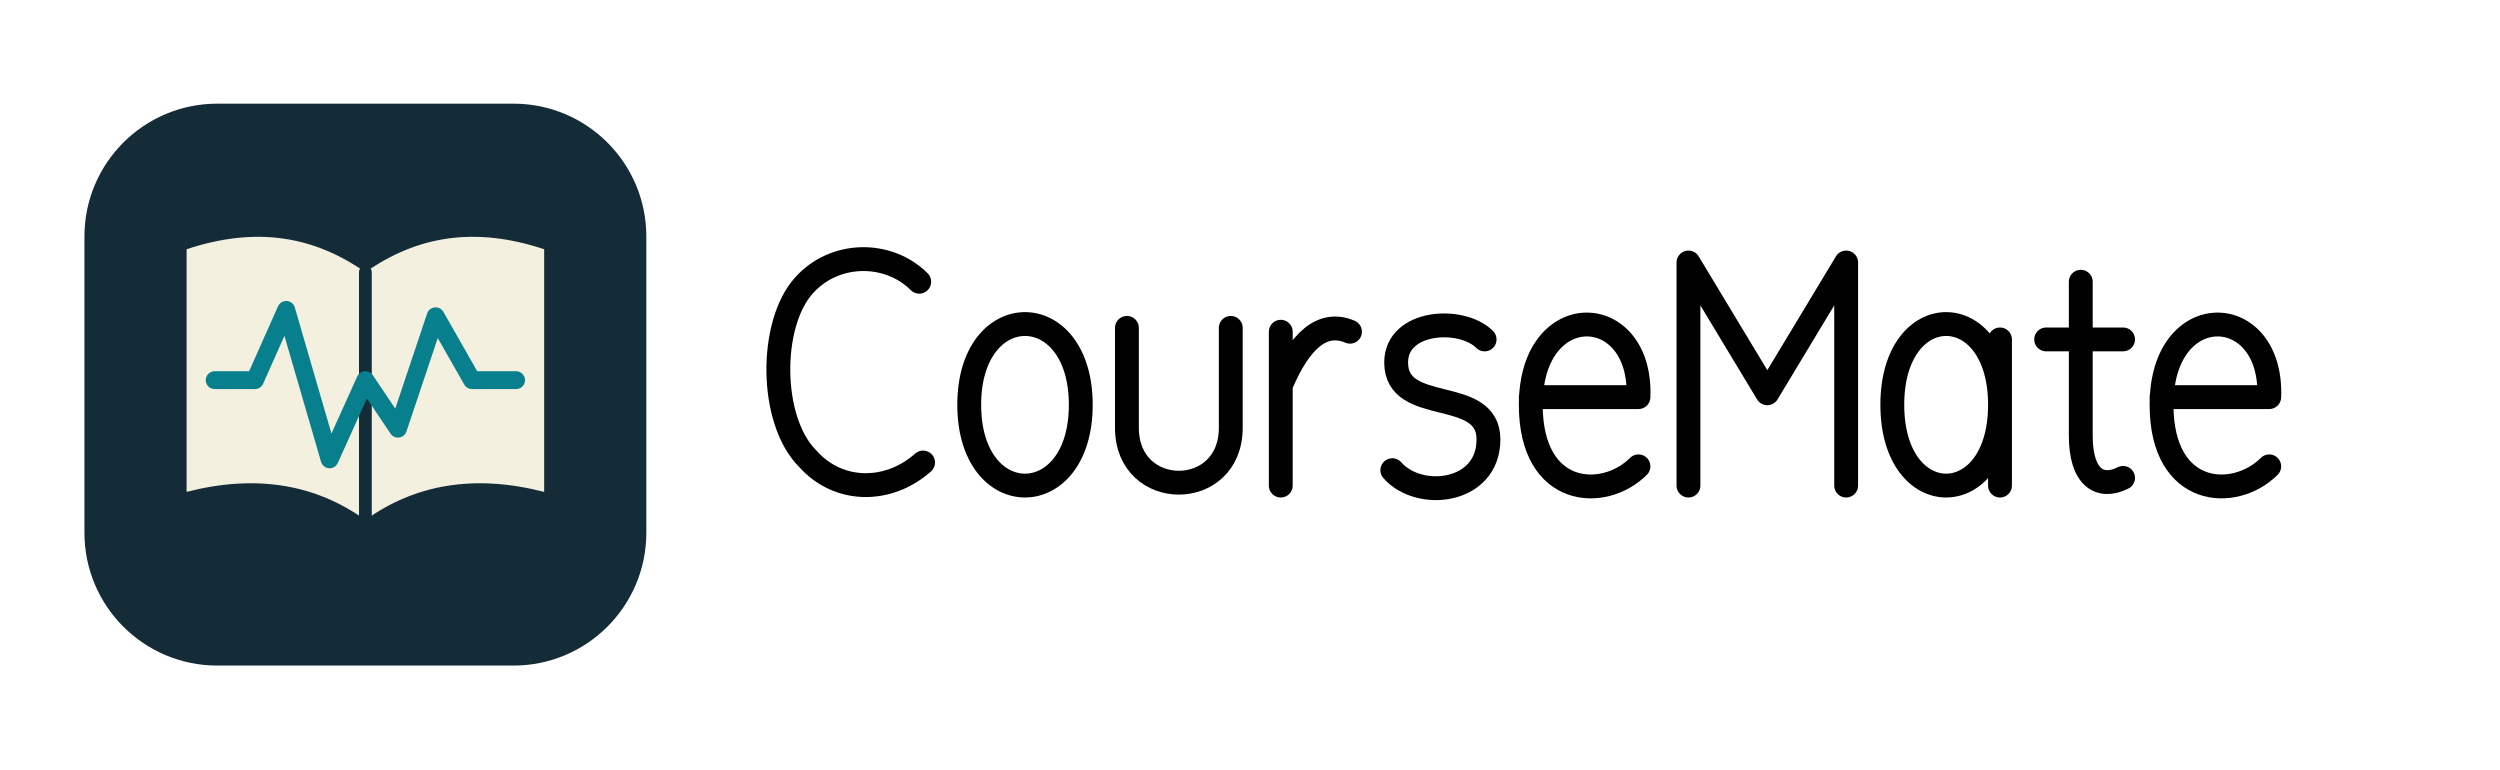
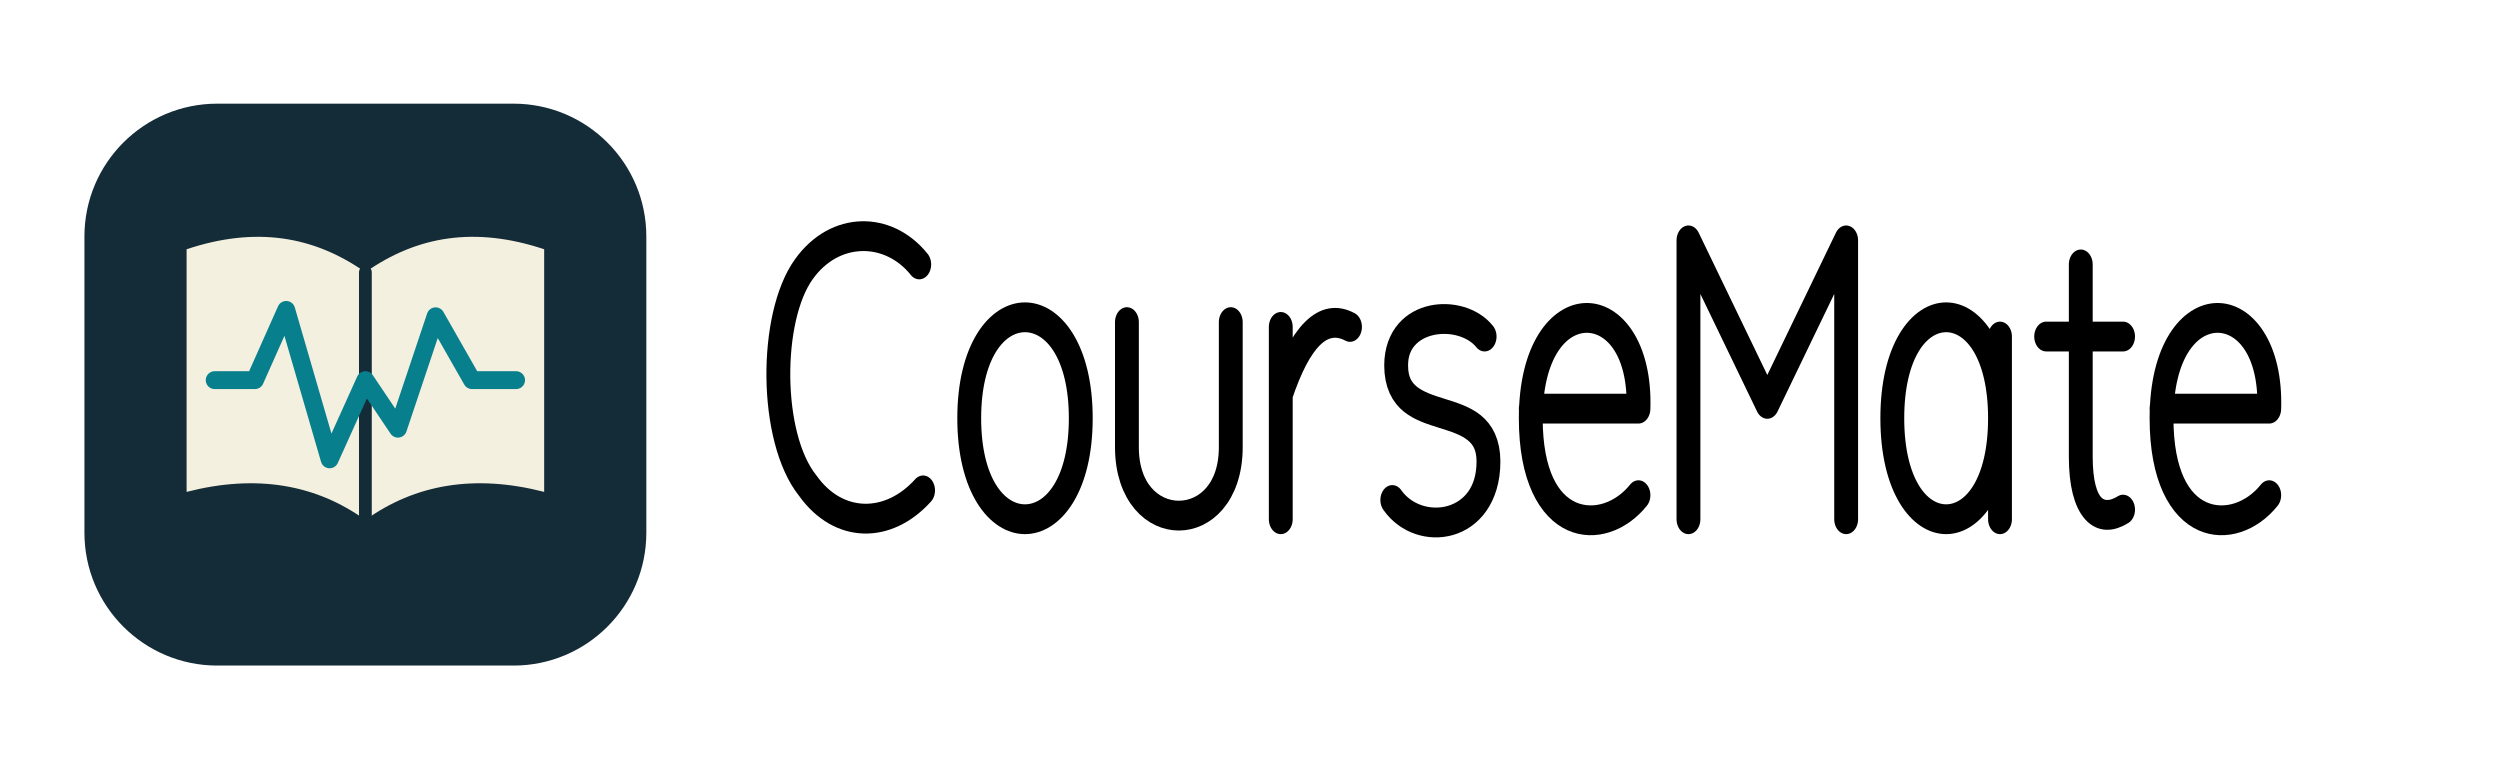
<svg xmlns="http://www.w3.org/2000/svg" width="520" height="160" viewBox="0 0 520 160">
  <svg x="8" y="12" width="136" height="136" viewBox="0 0 1024 1024">
    <rect x="72" y="72" width="880" height="880" rx="208" fill="#142b38" />
    <path d="M232 300c108-36 199-21 280 36 81-57 172-72 280-36v380c-109-28-202-12-280 44-78-56-171-72-280-44Z" fill="#f4f0df" />
    <path d="M512 336v388" fill="none" stroke="#142b38" stroke-width="20" stroke-linecap="round" />
    <path d="M276 505h63l49-110 68 234 56-124 51 76 59-176 57 100h69" fill="none" stroke="#087f8c" stroke-width="28" stroke-linecap="round" stroke-linejoin="round" />
  </svg>
-   <g transform="translate(160 53) scale(.8)" fill="none" stroke="#000" stroke-width="6.2" stroke-linecap="round" stroke-linejoin="round">
+   <g transform="translate(160 48) scale(.8 1)" fill="none" stroke="#000" stroke-width="6.2" stroke-linecap="round" stroke-linejoin="round">
    <path transform="translate(0 0)" d="M39 7C31-1 17-1 9 8C0 18 0 43 10 53C18 62 31 62 40 54" />
    <path transform="translate(49 0)" d="M3 39C3 11 32 11 32 39C32 67 3 67 3 39Z" />
    <path transform="translate(89 0)" d="M4 19V45C4 64 31 64 31 45V19" />
    <path transform="translate(129 0)" d="M4 60V20M4 34C9 22 15 17 22 20" />
    <path transform="translate(159 0)" d="M27 22C21 16 4 17 4 28C4 42 28 34 28 48C28 62 10 64 3 56" />
    <path transform="translate(195 0)" d="M3 37H31C32 12 3 11 3 39C3 63 22 64 31 55" />
    <path transform="translate(235 0)" d="M4 60V2L24.5 36L45 2V60" />
    <path transform="translate(289 0)" d="M31 60V22M31 39C31 11 3 11 3 39C3 67 31 67 31 39Z" />
    <path transform="translate(329 0)" d="M12 7V47C12 58 17 61 23 58M3 22H23" />
    <path transform="translate(359 0)" d="M3 37H31C32 12 3 11 3 39C3 63 22 64 31 55" />
  </g>
</svg>
